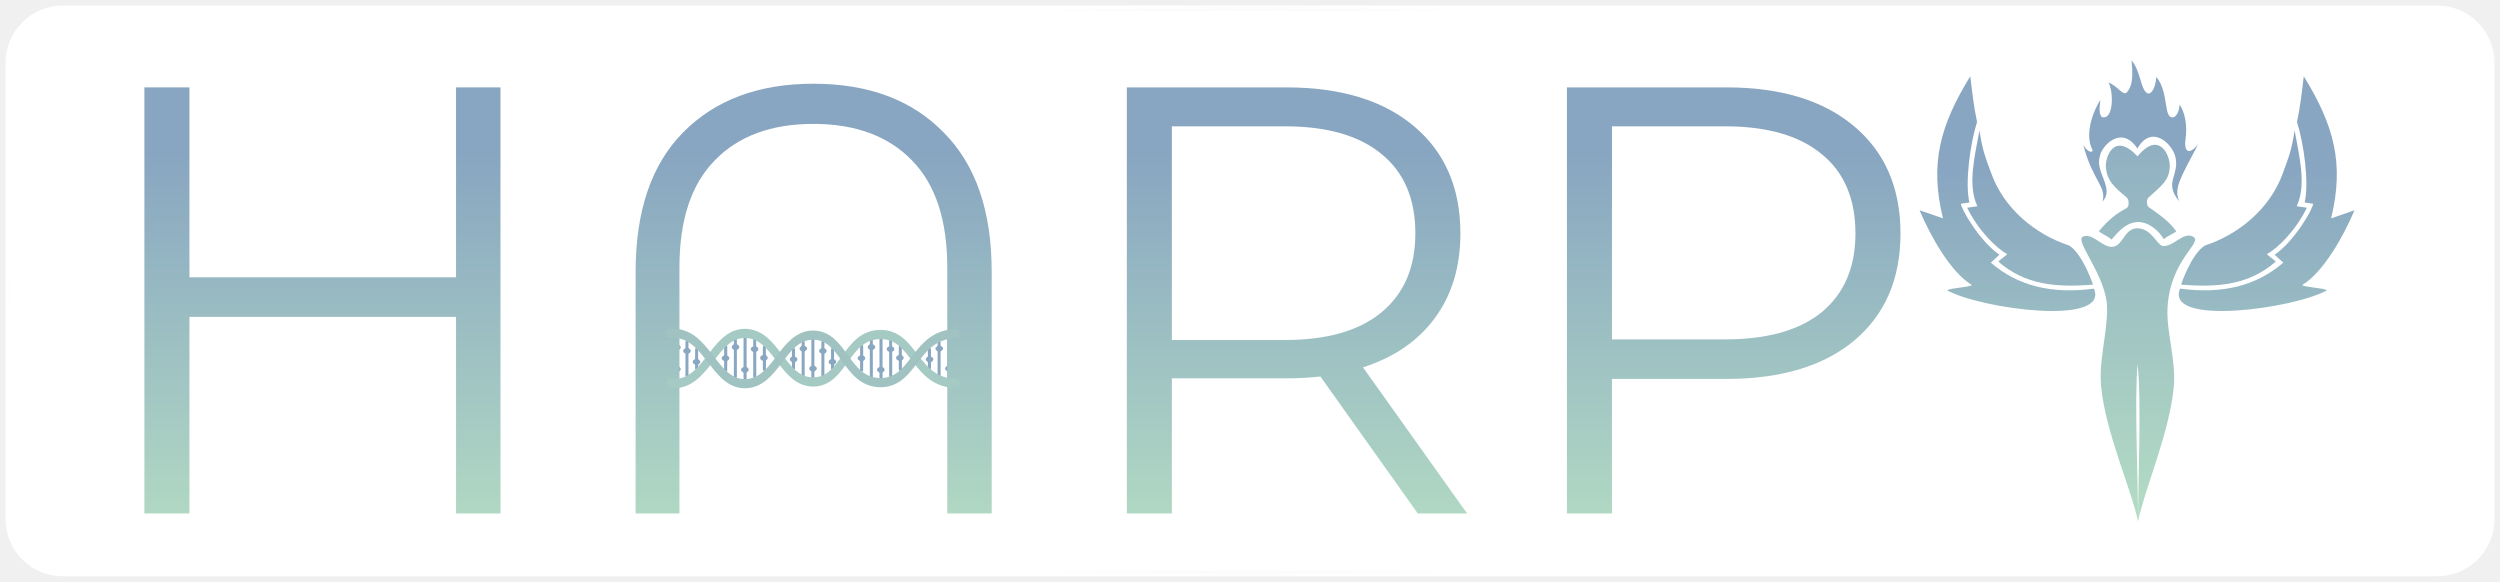
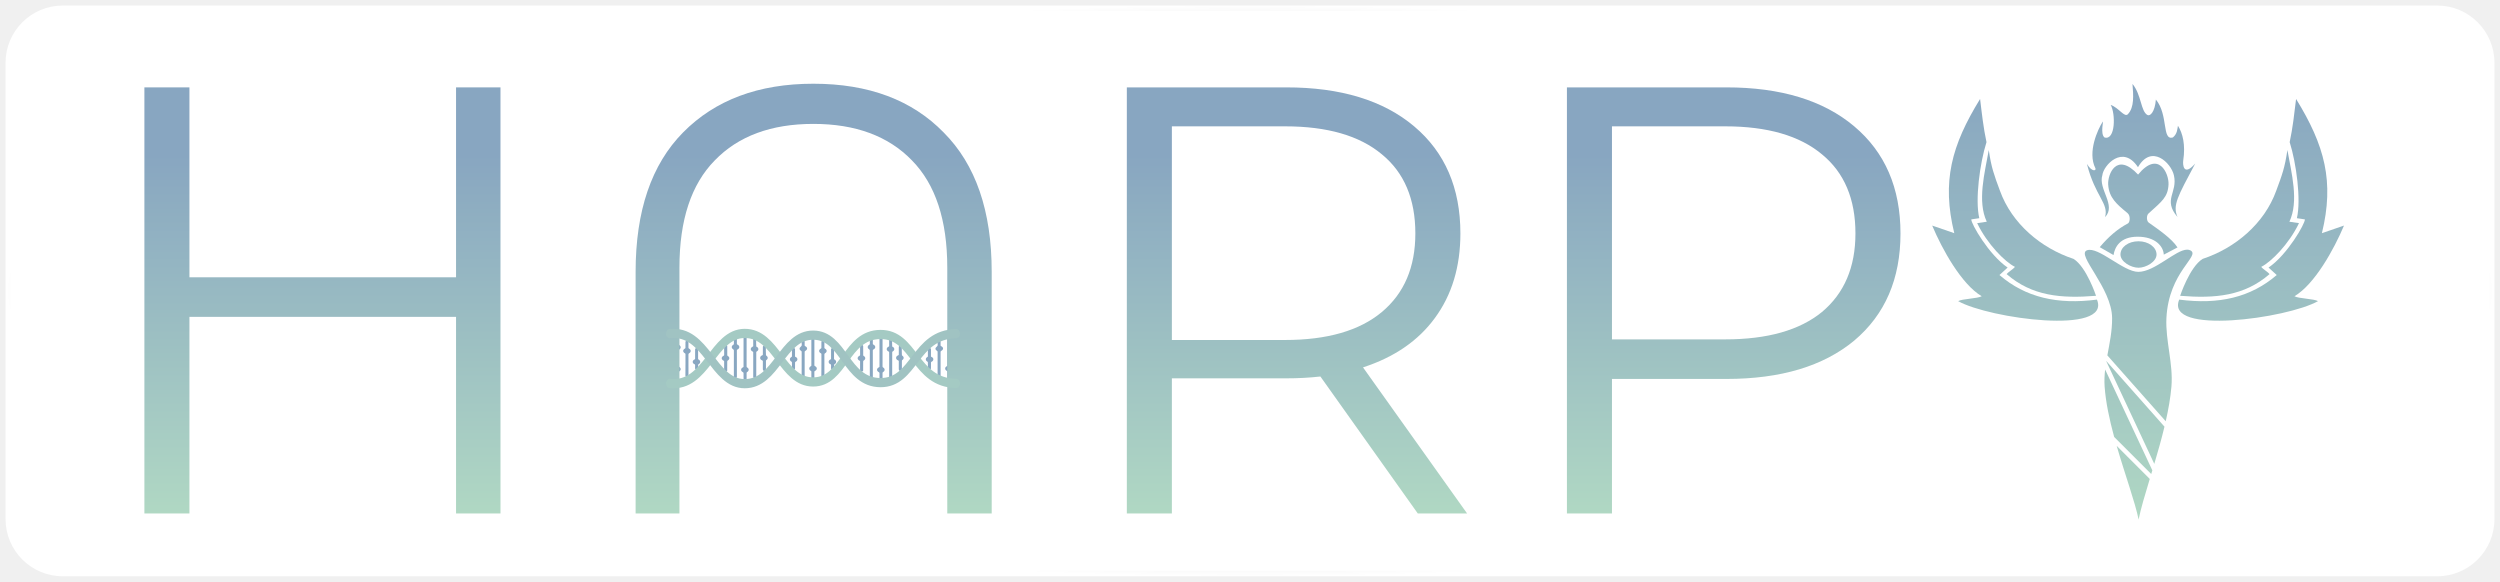
<svg xmlns="http://www.w3.org/2000/svg" xmlns:xlink="http://www.w3.org/1999/xlink" width="1357.62mm" height="315.958mm" viewBox="0 0 1357.62 315.958" version="1.1" id="svg5" xml:space="preserve">
  <defs id="defs2">
    <linearGradient id="linearGradient2800">
      <stop style="stop-color:#88a6c1;stop-opacity:1" offset="0" id="stop2796" />
      <stop style="stop-color:#b8e2c4;stop-opacity:1;" offset="1" id="stop2798" />
    </linearGradient>
    <linearGradient id="linearGradient2794">
      <stop style="stop-color:#88a6c1;stop-opacity:1" offset="0" id="stop2790" />
      <stop style="stop-color:#b8e2c4;stop-opacity:1;" offset="1" id="stop2792" />
    </linearGradient>
    <linearGradient id="linearGradient2788">
      <stop style="stop-color:#88a6c1;stop-opacity:1" offset="0" id="stop2784" />
      <stop style="stop-color:#b8e2c4;stop-opacity:1;" offset="1" id="stop2786" />
    </linearGradient>
    <linearGradient id="linearGradient2782">
      <stop style="stop-color:#88a6c1;stop-opacity:1" offset="0" id="stop2778" />
      <stop style="stop-color:#b8e2c4;stop-opacity:1;" offset="1" id="stop2780" />
    </linearGradient>
    <linearGradient id="linearGradient2753">
      <stop style="stop-color:#000000;stop-opacity:1;" offset="0" id="stop2749" />
      <stop style="stop-color:#000000;stop-opacity:0;" offset="1" id="stop2751" />
    </linearGradient>
    <linearGradient id="linearGradient29924">
      <stop style="stop-color:#88c19c;stop-opacity:1" offset="0" id="stop29920" />
      <stop style="stop-color:#ceb8e2;stop-opacity:1;" offset="1" id="stop29922" />
    </linearGradient>
    <linearGradient id="linearGradient25008">
      <stop style="stop-color:#88c19c;stop-opacity:1" offset="0" id="stop28056" />
      <stop style="stop-color:#e2bcb8;stop-opacity:1;" offset="1" id="stop28058" />
    </linearGradient>
    <linearGradient id="linearGradient25008-1">
      <stop style="stop-color:#88c19c;stop-opacity:1" offset="0" id="stop25004" />
      <stop style="stop-color:#e2bcb8;stop-opacity:1;" offset="1" id="stop25006" />
    </linearGradient>
    <filter style="color-interpolation-filters:sRGB" id="filter14936" x="-0.09" y="-0.057" width="1.2" height="1.121">
      <feFlood flood-opacity="0.498" flood-color="rgb(0,0,0)" result="flood" id="feFlood14926" />
      <feComposite in="flood" in2="SourceGraphic" operator="in" result="composite1" id="feComposite14928" />
      <feGaussianBlur in="composite1" stdDeviation="0.8" result="blur" id="feGaussianBlur14930" />
      <feOffset dx="1.8" dy="0.9" result="offset" id="feOffset14932" />
      <feComposite in="SourceGraphic" in2="offset" operator="over" result="composite2" id="feComposite14934" />
    </filter>
    <filter style="color-interpolation-filters:sRGB" id="filter17275" x="-0.308" y="-0.096" width="1.691" height="1.203">
      <feFlood flood-opacity="0.278" flood-color="rgb(0,0,0)" result="flood" id="feFlood17265" />
      <feComposite in="flood" in2="SourceGraphic" operator="in" result="composite1" id="feComposite17267" />
      <feGaussianBlur in="composite1" stdDeviation="0.8" result="blur" id="feGaussianBlur17269" />
      <feOffset dx="1.8" dy="0.9" result="offset" id="feOffset17271" />
      <feComposite in="SourceGraphic" in2="offset" operator="over" result="composite2" id="feComposite17273" />
    </filter>
    <filter style="color-interpolation-filters:sRGB" id="filter17287" x="-0.397" y="-0.126" width="1.89" height="1.268">
      <feFlood flood-opacity="0.278" flood-color="rgb(0,0,0)" result="flood" id="feFlood17277" />
      <feComposite in="flood" in2="SourceGraphic" operator="in" result="composite1" id="feComposite17279" />
      <feGaussianBlur in="composite1" stdDeviation="0.8" result="blur" id="feGaussianBlur17281" />
      <feOffset dx="1.8" dy="0.9" result="offset" id="feOffset17283" />
      <feComposite in="SourceGraphic" in2="offset" operator="over" result="composite2" id="feComposite17285" />
    </filter>
    <filter style="color-interpolation-filters:sRGB" id="filter17299" x="-0.451" y="-0.15" width="2.011" height="1.318">
      <feFlood flood-opacity="0.278" flood-color="rgb(0,0,0)" result="flood" id="feFlood17289" />
      <feComposite in="flood" in2="SourceGraphic" operator="in" result="composite1" id="feComposite17291" />
      <feGaussianBlur in="composite1" stdDeviation="0.8" result="blur" id="feGaussianBlur17293" />
      <feOffset dx="1.8" dy="0.9" result="offset" id="feOffset17295" />
      <feComposite in="SourceGraphic" in2="offset" operator="over" result="composite2" id="feComposite17297" />
    </filter>
    <filter style="color-interpolation-filters:sRGB" id="filter17311" x="-0.588" y="-0.204" width="2.317" height="1.432">
      <feFlood flood-opacity="0.278" flood-color="rgb(0,0,0)" result="flood" id="feFlood17301" />
      <feComposite in="flood" in2="SourceGraphic" operator="in" result="composite1" id="feComposite17303" />
      <feGaussianBlur in="composite1" stdDeviation="0.8" result="blur" id="feGaussianBlur17305" />
      <feOffset dx="1.8" dy="0.9" result="offset" id="feOffset17307" />
      <feComposite in="SourceGraphic" in2="offset" operator="over" result="composite2" id="feComposite17309" />
    </filter>
    <linearGradient xlink:href="#linearGradient29924" id="linearGradient1669" gradientUnits="userSpaceOnUse" x1="-389.92" y1="594.865" x2="-387.768" y2="869.511" gradientTransform="translate(10.56826,280.6777)" />
    <linearGradient xlink:href="#linearGradient2800" id="linearGradient2597" gradientUnits="userSpaceOnUse" gradientTransform="translate(10.56826,280.6777)" x1="-387.768" y1="634.134" x2="-387.768" y2="869.511" />
    <linearGradient xlink:href="#linearGradient29924" id="linearGradient2747" x1="-484.079" y1="876.734" x2="-485.386" y2="1108.93" gradientUnits="userSpaceOnUse" />
    <radialGradient xlink:href="#linearGradient2753" id="radialGradient2755" cx="-237.029" cy="995.756" fx="-237.029" fy="995.756" r="675.797" gradientTransform="matrix(1,0,0,0.2293087,0,767.4204)" gradientUnits="userSpaceOnUse" />
    <linearGradient xlink:href="#linearGradient2794" id="linearGradient828" gradientUnits="userSpaceOnUse" gradientTransform="translate(10.56826,280.6777)" x1="-387.768" y1="634.134" x2="-387.768" y2="869.511" />
    <linearGradient xlink:href="#linearGradient2782" id="linearGradient830" gradientUnits="userSpaceOnUse" gradientTransform="translate(10.56826,280.6777)" x1="-387.768" y1="634.134" x2="-387.768" y2="869.511" />
    <linearGradient xlink:href="#linearGradient2788" id="linearGradient832" gradientUnits="userSpaceOnUse" gradientTransform="translate(10.56826,280.6777)" x1="-387.768" y1="634.134" x2="-387.768" y2="869.511" />
-     <linearGradient xlink:href="#linearGradient50" id="linearGradient51" x1="568.449" y1="1110.438" x2="568.449" y2="859.615" gradientUnits="userSpaceOnUse" />
-     <linearGradient id="linearGradient50">
-       <stop style="stop-color:#b3dcc4;stop-opacity:1;" offset="0" id="stop50" />
-       <stop style="stop-color:#88a6c1;stop-opacity:1;" offset="1" id="stop51" />
+     <linearGradient xlink:href="#linearGradient24" id="linearGradient25" x1="633.53" y1="1002.798" x2="633.53" y2="752.826" gradientUnits="userSpaceOnUse" />
+     <linearGradient id="linearGradient24">
+       <stop style="stop-color:#afd7c3;stop-opacity:1;" offset="0" id="stop24" />
+       <stop style="stop-color:#88a6c1;stop-opacity:1;" offset="1" id="stop25" />
    </linearGradient>
-     <linearGradient xlink:href="#linearGradient50" id="linearGradient1" gradientUnits="userSpaceOnUse" x1="568.449" y1="1110.438" x2="568.449" y2="859.615" />
-     <linearGradient xlink:href="#linearGradient50" id="linearGradient2" gradientUnits="userSpaceOnUse" x1="568.449" y1="1110.438" x2="568.449" y2="859.615" />
-     <linearGradient xlink:href="#linearGradient50" id="linearGradient3" gradientUnits="userSpaceOnUse" x1="568.449" y1="1110.438" x2="568.449" y2="859.615" />
-     <linearGradient xlink:href="#linearGradient50" id="linearGradient4" gradientUnits="userSpaceOnUse" x1="568.449" y1="1110.438" x2="568.449" y2="859.615" />
-     <linearGradient xlink:href="#linearGradient50" id="linearGradient5" gradientUnits="userSpaceOnUse" x1="568.449" y1="1110.438" x2="568.449" y2="859.615" />
-     <linearGradient xlink:href="#linearGradient50" id="linearGradient6" gradientUnits="userSpaceOnUse" x1="568.449" y1="1110.438" x2="568.449" y2="859.615" />
-     <linearGradient xlink:href="#linearGradient50" id="linearGradient7" gradientUnits="userSpaceOnUse" x1="568.449" y1="1110.438" x2="568.449" y2="859.615" />
-     <linearGradient xlink:href="#linearGradient50" id="linearGradient8" gradientUnits="userSpaceOnUse" x1="568.449" y1="1110.438" x2="568.449" y2="859.615" />
-     <linearGradient xlink:href="#linearGradient50" id="linearGradient9" gradientUnits="userSpaceOnUse" x1="568.449" y1="1110.438" x2="568.449" y2="859.615" />
-     <linearGradient xlink:href="#linearGradient50" id="linearGradient10" gradientUnits="userSpaceOnUse" x1="568.449" y1="1110.438" x2="568.449" y2="859.615" />
+     <linearGradient xlink:href="#linearGradient24" id="linearGradient36" gradientUnits="userSpaceOnUse" x1="633.53" y1="1002.798" x2="633.53" y2="752.826" />
+     <linearGradient xlink:href="#linearGradient24" id="linearGradient37" gradientUnits="userSpaceOnUse" x1="633.53" y1="1002.798" x2="633.53" y2="752.826" />
+     <linearGradient xlink:href="#linearGradient24" id="linearGradient38" gradientUnits="userSpaceOnUse" x1="633.53" y1="1002.798" x2="633.53" y2="752.826" />
+     <linearGradient xlink:href="#linearGradient24" id="linearGradient39" gradientUnits="userSpaceOnUse" x1="633.53" y1="1002.798" x2="633.53" y2="752.826" />
+     <linearGradient xlink:href="#linearGradient24" id="linearGradient40" gradientUnits="userSpaceOnUse" x1="633.53" y1="1002.798" x2="633.53" y2="752.826" />
+     <linearGradient xlink:href="#linearGradient24" id="linearGradient41" gradientUnits="userSpaceOnUse" x1="633.53" y1="1002.798" x2="633.53" y2="752.826" />
+     <linearGradient xlink:href="#linearGradient24" id="linearGradient42" gradientUnits="userSpaceOnUse" x1="633.53" y1="1002.798" x2="633.53" y2="752.826" />
+     <linearGradient xlink:href="#linearGradient24" id="linearGradient43" gradientUnits="userSpaceOnUse" x1="633.53" y1="1002.798" x2="633.53" y2="752.826" />
+     <linearGradient xlink:href="#linearGradient24" id="linearGradient44" gradientUnits="userSpaceOnUse" x1="633.53" y1="1002.798" x2="633.53" y2="752.826" />
+     <linearGradient xlink:href="#linearGradient24" id="linearGradient45" gradientUnits="userSpaceOnUse" x1="633.53" y1="1002.798" x2="633.53" y2="752.826" />
+     <linearGradient xlink:href="#linearGradient24" id="linearGradient46" gradientUnits="userSpaceOnUse" x1="633.53" y1="1002.798" x2="633.53" y2="752.826" />
  </defs>
  <g id="layer1" transform="translate(915.8388,-837.7771)">
    <rect style="fill:#ffffff;fill-opacity:1;stroke:url(#radialGradient2755);stroke-width:6.025;stroke-linecap:round;stroke-linejoin:round;stop-color:#000000" id="rect1770" width="1351.594" height="309.932" x="-912.826" y="840.79" ry="31.08" />
    <g id="g826" transform="translate(10.0831,6.98564)">
      <g id="g2570" style="fill:#89a7c1;fill-opacity:1;stroke:url(#linearGradient2747);stroke-width:1.7;stroke-dasharray:none" transform="matrix(1,0,0,1.313529,0,-328.5973)">
        <path class="st1" d="m -557.334,1023.768 c 0,0.404 0.008,0.804 -0.008,1.208 -0.008,0.141 0.054,0.237 0.261,0.334 1.073,0.496 1.073,1.374 0,1.857 -0.222,0.097 -0.253,0.198 -0.253,0.334 0,1.418 0,2.837 0,4.255 0,0.76 -0.008,1.519 0.008,2.283 0,0.101 0.107,0.228 0.238,0.294 1.104,0.553 1.089,1.361 -0.038,1.897 -0.107,0.053 -0.192,0.158 -0.192,0.237 -0.015,0.839 -0.008,1.677 -0.008,2.521 0,0.215 0.038,0.435 0,0.65 -0.038,0.184 -0.445,0.343 -0.767,0.334 -0.33,-0.013 -0.767,-0.215 -0.774,-0.395 -0.023,-0.4 -0.015,-0.799 -0.023,-1.199 -0.015,-0.364 -0.046,-0.729 -0.054,-1.093 -0.008,-0.241 0.015,-0.483 -0.015,-0.725 -0.008,-0.083 -0.123,-0.193 -0.245,-0.233 -0.69,-0.233 -1.119,-0.549 -1.127,-1.023 0,-0.492 0.368,-0.861 1.142,-1.076 0.238,-0.066 0.238,-0.171 0.238,-0.29 0,-1.12 0,-2.24 0,-3.359 0,-0.997 -0.008,-1.989 0.008,-2.986 0,-0.163 -0.061,-0.264 -0.337,-0.343 -0.989,-0.281 -1.526,-1.093 -0.567,-1.783 0.161,-0.114 0.414,-0.193 0.644,-0.268 0.23,-0.07 0.268,-0.171 0.261,-0.307 -0.008,-0.725 0,-1.449 0,-2.174 0,-0.11 0,-0.22 0.031,-0.329 0.069,-0.246 0.422,-0.404 0.836,-0.386 0.429,0.018 0.744,0.193 0.751,0.444 0.008,0.444 -0.008,0.883 -0.008,1.322 0,0 0,0 0,0 z" id="path1621" style="fill:#89a7c1;fill-opacity:1;stroke:none;stroke-width:1.7;stroke-dasharray:none" />
        <path class="st1" d="m -483.667,1028.129 c 0,1.835 0,3.671 -0.008,5.506 0,0.176 0.077,0.29 0.353,0.391 1.311,0.492 1.28,1.502 -0.069,2.007 -0.23,0.088 -0.291,0.176 -0.291,0.316 0.008,1.032 0.015,2.064 0.008,3.096 0,0.294 -0.345,0.514 -0.79,0.518 -0.506,0 -0.843,-0.206 -0.851,-0.527 -0.008,-1.041 -0.008,-2.077 0,-3.118 0,-0.163 -0.077,-0.264 -0.322,-0.36 -1.127,-0.461 -1.104,-1.458 0.031,-1.893 0.222,-0.088 0.291,-0.176 0.291,-0.321 -0.008,-2.428 0,-4.857 0,-7.285 0,-1.317 0,-2.635 0.008,-3.952 0,-0.369 0.529,-0.593 1.096,-0.479 0.391,0.079 0.537,0.255 0.537,0.479 0,0.878 0,1.756 0,2.635 0,0.997 0,1.989 0.008,2.986 0,0 0,0 0,0 z" id="path1623" style="fill:#89a7c1;fill-opacity:1;stroke:none;stroke-width:1.7;stroke-dasharray:none" />
        <path class="st2" d="m -553.67,1033.451 c 0,-1.493 0,-2.982 -0.008,-4.475 0,-0.075 -0.115,-0.176 -0.222,-0.224 -1.357,-0.544 -1.365,-1.467 -0.023,-2.024 0.123,-0.053 0.23,-0.176 0.23,-0.263 0.015,-0.799 0.008,-1.594 0.015,-2.393 0,-0.351 0.314,-0.566 0.82,-0.566 0.483,0 0.805,0.228 0.805,0.58 0,0.768 0.008,1.537 -0.008,2.305 0,0.184 0.084,0.299 0.368,0.408 1.096,0.421 1.165,1.379 0.115,1.831 -0.383,0.163 -0.483,0.325 -0.483,0.58 0.015,2.283 0.008,4.562 0.008,6.846 0,0.624 0.015,1.243 0.008,1.866 0,0.343 -0.353,0.562 -0.851,0.558 -0.552,-0.01 -0.836,-0.241 -0.82,-0.61 0.023,-1.089 0.023,-2.178 0.031,-3.267 0,-0.382 0,-0.76 0,-1.142 0,-0.01 0.008,-0.01 0.015,-0.01 z" id="path1625" style="fill:#89a7c1;fill-opacity:1;stroke:none;stroke-width:1.7;stroke-dasharray:none" />
        <path class="st3" d="m -490.582,1032.99 c 0,-1.625 0,-3.249 0.008,-4.874 0,-0.176 -0.092,-0.29 -0.337,-0.404 -1.02,-0.487 -1.104,-1.151 -0.184,-1.704 0.521,-0.312 0.636,-0.619 0.544,-1.028 -0.084,-0.36 -0.038,-0.729 -0.008,-1.093 0.023,-0.224 0.445,-0.395 0.851,-0.386 0.391,0.01 0.751,0.189 0.759,0.417 0.015,0.474 0.015,0.949 -0.015,1.423 -0.008,0.193 0,0.329 0.353,0.444 0.828,0.272 1.219,0.808 0.889,1.317 -0.153,0.241 -0.544,0.448 -0.889,0.632 -0.207,0.11 -0.345,0.18 -0.345,0.364 0.015,3.276 0.015,6.556 0.008,9.832 0,0.312 -0.314,0.509 -0.782,0.514 -0.537,0 -0.859,-0.189 -0.859,-0.518 0,-1.642 0,-3.289 0.008,-4.936 -0.008,0 0,0 0,0 z" id="path1627" style="fill:#89a7c1;fill-opacity:1;stroke:none;stroke-width:1.7;stroke-dasharray:none" />
        <path class="st2" d="m -494.178,1028.489 c 0,0.483 0.015,0.966 -0.008,1.449 -0.008,0.132 0.054,0.206 0.245,0.259 1.434,0.395 1.365,1.625 0,2.046 -0.13,0.04 -0.222,0.189 -0.222,0.285 -0.015,0.782 -0.008,1.563 -0.015,2.349 0,0.343 -0.238,0.505 -0.736,0.54 -0.552,0.04 -0.92,-0.154 -0.935,-0.514 -0.015,-0.461 -0.008,-0.922 -0.008,-1.379 0,-0.36 0.015,-0.716 -0.015,-1.076 -0.008,-0.101 -0.115,-0.233 -0.253,-0.285 -1.073,-0.408 -1.204,-1.44 0,-1.919 0.222,-0.088 0.268,-0.193 0.268,-0.334 -0.008,-0.922 0,-1.84 0,-2.762 0,-0.422 0.284,-0.641 0.813,-0.641 0.583,0 0.866,0.206 0.866,0.632 0,0.457 0,0.905 0,1.348 0,0 0,0 0,0 z" id="path1629" style="fill:#89a7c1;fill-opacity:1;stroke:none;stroke-width:1.7;stroke-dasharray:none" />
        <path class="st2" d="m -546.816,1029.007 c 0,0.659 0.008,1.317 -0.008,1.976 0,0.145 0.069,0.246 0.291,0.325 0.997,0.356 1.257,1.379 0.092,1.866 -0.284,0.119 -0.353,0.259 -0.345,0.448 0.023,0.43 0.008,0.861 0.008,1.291 0,0.325 -0.345,0.536 -0.843,0.531 -0.506,0 -0.843,-0.206 -0.843,-0.536 -0.008,-0.448 0,-0.891 0.023,-1.339 0.008,-0.149 -0.061,-0.25 -0.299,-0.321 -1.334,-0.395 -1.365,-1.581 0.061,-2.016 0.23,-0.07 0.238,-0.171 0.238,-0.29 0,-1.098 0,-2.196 0,-3.293 0,-0.206 0,-0.408 0.015,-0.615 0.015,-0.307 0.376,-0.522 0.843,-0.514 0.46,0.01 0.767,0.224 0.767,0.527 0,0.659 0,1.308 0,1.958 0,0 0,0 0,0 z" id="path1631" style="fill:#89a7c1;fill-opacity:1;stroke:none;stroke-width:1.7;stroke-dasharray:none" />
        <path class="st3" d="m -520.474,1028.269 c 0,1.963 0.008,3.921 -0.008,5.884 0,0.202 0.092,0.329 0.383,0.457 1.012,0.439 0.989,1.388 -0.038,1.831 -0.253,0.11 -0.345,0.224 -0.345,0.4 0.015,0.79 0.008,1.581 0.008,2.367 0,0.228 -0.161,0.395 -0.529,0.492 -0.314,0.083 -0.652,0.053 -0.843,-0.088 -0.169,-0.127 -0.284,-0.312 -0.291,-0.474 -0.031,-0.738 -0.023,-1.475 -0.008,-2.213 0,-0.184 -0.077,-0.303 -0.36,-0.413 -1.418,-0.544 -1.165,-1.612 0.077,-2.002 0.245,-0.075 0.284,-0.184 0.284,-0.329 0,-2.134 0,-4.273 0,-6.407 0,-1.783 0,-3.57 0,-5.353 0,-0.097 0.008,-0.193 0.038,-0.285 0.084,-0.237 0.368,-0.364 0.782,-0.36 0.46,0 0.736,0.123 0.82,0.369 0.031,0.101 0.031,0.202 0.031,0.307 0,1.941 0,3.882 0,5.818 0,0 0,0 0,0 z" id="path1633" style="fill:#89a7c1;fill-opacity:1;stroke:none;stroke-width:1.7;stroke-dasharray:none" />
        <path class="st1" d="m -527.397,1032.946 c 0,-1.792 0,-3.583 0.008,-5.375 0,-0.224 -0.084,-0.382 -0.429,-0.536 -1.004,-0.457 -0.951,-1.392 0.084,-1.831 0.276,-0.114 0.353,-0.233 0.345,-0.417 -0.023,-0.584 -0.015,-1.168 -0.008,-1.756 0.008,-0.321 0.322,-0.505 0.843,-0.501 0.475,0 0.79,0.193 0.797,0.505 0.008,0.584 0.015,1.172 0,1.756 0,0.158 0.077,0.25 0.322,0.334 1.319,0.457 1.326,1.559 0.015,2.007 -0.299,0.105 -0.345,0.228 -0.345,0.391 0.008,1.274 0.008,2.547 0.008,3.816 0,2.266 0.008,4.532 0.008,6.802 0,0.118 -0.008,0.233 -0.015,0.351 -0.023,0.321 -0.322,0.492 -0.866,0.483 -0.452,0 -0.767,-0.206 -0.767,-0.496 0,-1.849 0,-3.693 0,-5.533 0,0 0,0 0,0 z" id="path1635" style="fill:#89a7c1;fill-opacity:1;stroke:none;stroke-width:1.7;stroke-dasharray:none" />
        <path class="st3" d="m -515.245,1025.924 c 1.572,0.47 1.418,1.625 0.238,2.051 -0.13,0.048 -0.222,0.193 -0.222,0.29 -0.015,2.266 -0.008,4.536 -0.008,6.802 0,1.142 0,2.283 0,3.421 0,0.241 -0.268,0.444 -0.629,0.492 -0.353,0.048 -0.79,-0.075 -0.951,-0.277 -0.046,-0.066 -0.069,-0.141 -0.069,-0.211 0,-2.749 0.008,-5.502 0.008,-8.251 0,-0.667 0,-1.331 -0.023,-1.998 0,-0.075 -0.1,-0.18 -0.215,-0.22 -1.441,-0.47 -1.48,-1.572 -0.046,-2.068 0.207,-0.07 0.276,-0.145 0.276,-0.277 -0.008,-0.87 -0.008,-1.739 -0.008,-2.608 0,-0.347 0.253,-0.522 0.774,-0.544 0.529,-0.022 0.874,0.163 0.866,0.474 -0.008,0.378 -0.054,0.76 -0.046,1.137 0,0.452 0.031,0.9 0.046,1.352 0.008,0.149 0.008,0.294 0.008,0.435 z" id="path1637" style="fill:#89a7c1;fill-opacity:1;stroke:none;stroke-width:1.7;stroke-dasharray:none" />
        <path class="st3" d="m -530.985,1027.65 c 0,0.606 0.008,1.216 0,1.822 0,0.145 0.069,0.241 0.276,0.334 1.096,0.474 1.127,1.379 0.046,1.875 -0.253,0.114 -0.33,0.233 -0.33,0.408 0,1.08 -0.015,2.165 -0.023,3.245 0,0.145 0.038,0.294 0.023,0.439 -0.031,0.294 -0.422,0.514 -0.882,0.509 -0.46,0 -0.805,-0.233 -0.805,-0.54 0,-1.216 0,-2.428 0.008,-3.645 0,-0.149 -0.046,-0.25 -0.299,-0.338 -1.349,-0.474 -1.38,-1.506 -0.046,-2.002 0.284,-0.105 0.353,-0.22 0.353,-0.391 -0.008,-0.689 -0.008,-1.374 -0.008,-2.064 0,-0.509 0,-1.019 0,-1.532 0,-0.321 0.353,-0.553 0.82,-0.549 0.475,0 0.851,0.224 0.859,0.54 0.015,0.632 0.008,1.26 0.008,1.888 z" id="path1639" style="fill:#89a7c1;fill-opacity:1;stroke:none;stroke-width:1.7;stroke-dasharray:none" />
        <path class="st2" d="m -510.032,1026.486 c 0,0.457 -0.008,0.913 0,1.37 0.015,0.54 0.031,1.08 0.069,1.62 0.008,0.075 0.107,0.163 0.207,0.215 1.004,0.544 0.997,1.287 -0.015,1.827 -0.123,0.066 -0.192,0.202 -0.199,0.307 -0.015,1.199 -0.008,2.398 -0.008,3.596 0,0.303 -0.199,0.47 -0.621,0.536 -0.422,0.066 -0.843,-0.053 -0.966,-0.294 -0.061,-0.123 -0.092,-0.259 -0.092,-0.386 -0.008,-1.098 -0.008,-2.191 0,-3.289 0,-0.167 -0.084,-0.264 -0.353,-0.343 -0.698,-0.206 -1.104,-0.54 -1.104,-1.001 0,-0.479 0.322,-0.869 1.112,-1.089 0.253,-0.07 0.345,-0.162 0.345,-0.325 -0.008,-0.659 0,-1.317 0.008,-1.976 0,-0.391 -0.008,-0.782 0,-1.173 0,-0.351 0.314,-0.531 0.905,-0.536 0.46,0 0.759,0.198 0.767,0.518 0,0.141 0,0.277 0,0.417 -0.008,0 -0.031,0 -0.054,0 z" id="path1641" style="fill:#89a7c1;fill-opacity:1;stroke:none;stroke-width:1.7;stroke-dasharray:none" />
        <path class="st1" d="m -409.847,1028.129 c 0,1.835 0,3.671 -0.008,5.506 0,0.176 0.077,0.29 0.353,0.391 1.311,0.492 1.28,1.502 -0.069,2.007 -0.23,0.088 -0.291,0.176 -0.291,0.316 0.008,1.032 0.015,2.064 0.008,3.096 0,0.294 -0.345,0.514 -0.79,0.518 -0.506,0 -0.843,-0.206 -0.851,-0.527 -0.008,-1.041 -0.008,-2.077 0,-3.118 0,-0.163 -0.077,-0.264 -0.322,-0.36 -1.127,-0.461 -1.104,-1.458 0.031,-1.893 0.222,-0.088 0.291,-0.176 0.291,-0.321 -0.008,-2.428 0,-4.857 0,-7.285 0,-1.317 0,-2.635 0.008,-3.952 0,-0.369 0.529,-0.593 1.096,-0.479 0.391,0.079 0.537,0.255 0.537,0.479 0,0.878 0,1.756 0,2.635 0,0.997 0,1.989 0.008,2.986 0,0 0,0 0,0 z" id="path1623-6" style="clip-rule:evenodd;fill:#89a7c1;fill-opacity:1;fill-rule:evenodd;stroke:none;stroke-width:1.7;stroke-dasharray:none" />
        <path class="st2" d="m -479.849,1033.451 c 0,-1.493 0,-2.982 -0.008,-4.475 0,-0.075 -0.115,-0.176 -0.222,-0.224 -1.357,-0.544 -1.365,-1.467 -0.023,-2.024 0.123,-0.053 0.23,-0.176 0.23,-0.263 0.015,-0.799 0.008,-1.594 0.015,-2.393 0,-0.351 0.314,-0.566 0.82,-0.566 0.483,0 0.805,0.228 0.805,0.58 0,0.768 0.008,1.537 -0.008,2.305 0,0.184 0.084,0.299 0.368,0.408 1.096,0.421 1.165,1.379 0.115,1.831 -0.383,0.163 -0.483,0.325 -0.483,0.58 0.015,2.283 0.008,4.562 0.008,6.846 0,0.624 0.015,1.243 0.008,1.866 0,0.343 -0.353,0.562 -0.851,0.558 -0.552,-0.01 -0.836,-0.241 -0.82,-0.61 0.023,-1.089 0.023,-2.178 0.031,-3.267 0,-0.382 0,-0.76 0,-1.142 0,-0.01 0.008,-0.01 0.015,-0.01 z" id="path1625-0" style="clip-rule:evenodd;fill:#89a7c1;fill-opacity:1;fill-rule:evenodd;stroke:none;stroke-width:1.7;stroke-dasharray:none" />
        <path class="st3" d="m -416.762,1032.99 c 0,-1.625 0,-3.249 0.008,-4.874 0,-0.176 -0.092,-0.29 -0.337,-0.404 -1.02,-0.487 -1.104,-1.151 -0.184,-1.704 0.521,-0.312 0.636,-0.619 0.544,-1.028 -0.084,-0.36 -0.038,-0.729 -0.008,-1.093 0.023,-0.224 0.445,-0.395 0.851,-0.386 0.391,0.01 0.751,0.189 0.759,0.417 0.015,0.474 0.015,0.949 -0.015,1.423 -0.008,0.193 0,0.329 0.353,0.444 0.828,0.272 1.219,0.808 0.889,1.317 -0.153,0.241 -0.544,0.448 -0.889,0.632 -0.207,0.11 -0.345,0.18 -0.345,0.364 0.015,3.276 0.015,6.556 0.008,9.832 0,0.312 -0.314,0.509 -0.782,0.514 -0.537,0 -0.859,-0.189 -0.859,-0.518 0,-1.642 0,-3.289 0.008,-4.936 -0.008,0 0,0 0,0 z" id="path1627-6" style="clip-rule:evenodd;fill:#89a7c1;fill-opacity:1;fill-rule:evenodd;stroke:none;stroke-width:1.7;stroke-dasharray:none" />
        <path class="st2" d="m -420.357,1028.489 c 0,0.483 0.015,0.966 -0.008,1.449 -0.008,0.132 0.054,0.206 0.245,0.259 1.434,0.395 1.365,1.625 0,2.046 -0.13,0.04 -0.222,0.189 -0.222,0.285 -0.015,0.782 -0.008,1.563 -0.015,2.349 0,0.343 -0.238,0.505 -0.736,0.54 -0.552,0.04 -0.92,-0.154 -0.935,-0.514 -0.015,-0.461 -0.008,-0.922 -0.008,-1.379 0,-0.36 0.015,-0.716 -0.015,-1.076 -0.008,-0.101 -0.115,-0.233 -0.253,-0.285 -1.073,-0.408 -1.204,-1.44 0,-1.919 0.222,-0.088 0.268,-0.193 0.268,-0.334 -0.008,-0.922 0,-1.84 0,-2.762 0,-0.422 0.284,-0.641 0.813,-0.641 0.583,0 0.866,0.206 0.866,0.632 0,0.457 0,0.905 0,1.348 0,0 0,0 0,0 z" id="path1629-2" style="clip-rule:evenodd;fill:#89a7c1;fill-opacity:1;fill-rule:evenodd;stroke:none;stroke-width:1.7;stroke-dasharray:none" />
        <path class="st2" d="m -472.995,1029.007 c 0,0.659 0.008,1.317 -0.008,1.976 0,0.145 0.069,0.246 0.291,0.325 0.997,0.356 1.257,1.379 0.092,1.866 -0.284,0.119 -0.353,0.259 -0.345,0.448 0.023,0.43 0.008,0.861 0.008,1.291 0,0.325 -0.345,0.536 -0.843,0.531 -0.506,0 -0.843,-0.206 -0.843,-0.536 -0.008,-0.448 0,-0.891 0.023,-1.339 0.008,-0.149 -0.061,-0.25 -0.299,-0.321 -1.334,-0.395 -1.365,-1.581 0.061,-2.016 0.23,-0.07 0.238,-0.171 0.238,-0.29 0,-1.098 0,-2.196 0,-3.293 0,-0.206 0,-0.408 0.015,-0.615 0.015,-0.307 0.376,-0.522 0.843,-0.514 0.46,0.01 0.767,0.224 0.767,0.527 0,0.659 0,1.308 0,1.958 0,0 0,0 0,0 z" id="path1631-6" style="clip-rule:evenodd;fill:#89a7c1;fill-opacity:1;fill-rule:evenodd;stroke:none;stroke-width:1.7;stroke-dasharray:none" />
        <path class="st3" d="m -446.653,1028.269 c 0,1.963 0.008,3.921 -0.008,5.884 0,0.202 0.092,0.329 0.383,0.457 1.012,0.439 0.989,1.388 -0.038,1.831 -0.253,0.11 -0.345,0.224 -0.345,0.4 0.015,0.79 0.008,1.581 0.008,2.367 0,0.228 -0.161,0.395 -0.529,0.492 -0.314,0.083 -0.652,0.053 -0.843,-0.088 -0.169,-0.127 -0.284,-0.312 -0.291,-0.474 -0.031,-0.738 -0.023,-1.475 -0.008,-2.213 0,-0.184 -0.077,-0.303 -0.36,-0.413 -1.418,-0.544 -1.165,-1.612 0.077,-2.002 0.245,-0.075 0.284,-0.184 0.284,-0.329 0,-2.134 0,-4.273 0,-6.407 0,-1.783 0,-3.57 0,-5.353 0,-0.097 0.008,-0.193 0.038,-0.285 0.084,-0.237 0.368,-0.364 0.782,-0.36 0.46,0 0.736,0.123 0.82,0.369 0.031,0.101 0.031,0.202 0.031,0.307 0,1.941 0,3.882 0,5.818 0,0 0,0 0,0 z" id="path1633-1" style="clip-rule:evenodd;fill:#89a7c1;fill-opacity:1;fill-rule:evenodd;stroke:none;stroke-width:1.7;stroke-dasharray:none" />
        <path class="st1" d="m -453.576,1032.946 c 0,-1.792 0,-3.583 0.008,-5.375 0,-0.224 -0.084,-0.382 -0.429,-0.536 -1.004,-0.457 -0.951,-1.392 0.084,-1.831 0.276,-0.114 0.353,-0.233 0.345,-0.417 -0.023,-0.584 -0.015,-1.168 -0.008,-1.756 0.008,-0.321 0.322,-0.505 0.843,-0.501 0.475,0 0.79,0.193 0.797,0.505 0.008,0.584 0.015,1.172 0,1.756 0,0.158 0.077,0.25 0.322,0.334 1.319,0.457 1.326,1.559 0.015,2.007 -0.299,0.105 -0.345,0.228 -0.345,0.391 0.008,1.274 0.008,2.547 0.008,3.816 0,2.266 0.008,4.532 0.008,6.802 0,0.118 -0.008,0.233 -0.015,0.351 -0.023,0.321 -0.322,0.492 -0.866,0.483 -0.452,0 -0.767,-0.206 -0.767,-0.496 0,-1.849 0,-3.693 0,-5.533 0,0 0,0 0,0 z" id="path1635-8" style="clip-rule:evenodd;fill:#89a7c1;fill-opacity:1;fill-rule:evenodd;stroke:none;stroke-width:1.7;stroke-dasharray:none" />
        <path class="st3" d="m -441.425,1025.924 c 1.572,0.47 1.418,1.625 0.238,2.051 -0.13,0.048 -0.222,0.193 -0.222,0.29 -0.015,2.266 -0.008,4.536 -0.008,6.802 0,1.142 0,2.283 0,3.421 0,0.241 -0.268,0.444 -0.629,0.492 -0.353,0.048 -0.79,-0.075 -0.951,-0.277 -0.046,-0.066 -0.069,-0.141 -0.069,-0.211 0,-2.749 0.008,-5.502 0.008,-8.251 0,-0.667 0,-1.331 -0.023,-1.998 0,-0.075 -0.1,-0.18 -0.215,-0.22 -1.441,-0.47 -1.48,-1.572 -0.046,-2.068 0.207,-0.07 0.276,-0.145 0.276,-0.277 -0.008,-0.87 -0.008,-1.739 -0.008,-2.608 0,-0.347 0.253,-0.522 0.774,-0.544 0.529,-0.022 0.874,0.163 0.866,0.474 -0.008,0.378 -0.054,0.76 -0.046,1.137 0,0.452 0.031,0.9 0.046,1.352 0.008,0.149 0.008,0.294 0.008,0.435 z" id="path1637-7" style="clip-rule:evenodd;fill:#89a7c1;fill-opacity:1;fill-rule:evenodd;stroke:none;stroke-width:1.7;stroke-dasharray:none" />
        <path class="st3" d="m -457.164,1027.65 c 0,0.606 0.008,1.216 0,1.822 0,0.145 0.069,0.241 0.276,0.334 1.096,0.474 1.127,1.379 0.046,1.875 -0.253,0.114 -0.33,0.233 -0.33,0.408 0,1.08 -0.015,2.165 -0.023,3.245 0,0.145 0.038,0.294 0.023,0.439 -0.031,0.294 -0.422,0.514 -0.882,0.509 -0.46,0 -0.805,-0.233 -0.805,-0.54 0,-1.216 0,-2.428 0.008,-3.645 0,-0.149 -0.046,-0.25 -0.299,-0.338 -1.349,-0.474 -1.38,-1.506 -0.046,-2.002 0.284,-0.105 0.353,-0.22 0.353,-0.391 -0.008,-0.689 -0.008,-1.374 -0.008,-2.064 0,-0.509 0,-1.019 0,-1.532 0,-0.321 0.353,-0.553 0.82,-0.549 0.475,0 0.851,0.224 0.859,0.54 0.015,0.632 0.008,1.26 0.008,1.888 z" id="path1639-9" style="clip-rule:evenodd;fill:#89a7c1;fill-opacity:1;fill-rule:evenodd;stroke:none;stroke-width:1.7;stroke-dasharray:none" />
        <path class="st2" d="m -436.212,1026.486 c 0,0.457 -0.008,0.913 0,1.37 0.015,0.54 0.031,1.08 0.069,1.62 0.008,0.075 0.107,0.163 0.207,0.215 1.004,0.544 0.997,1.287 -0.015,1.827 -0.123,0.066 -0.192,0.202 -0.199,0.307 -0.015,1.199 -0.008,2.398 -0.008,3.596 0,0.303 -0.199,0.47 -0.621,0.536 -0.422,0.066 -0.843,-0.053 -0.966,-0.294 -0.061,-0.123 -0.092,-0.259 -0.092,-0.386 -0.008,-1.098 -0.008,-2.191 0,-3.289 0,-0.167 -0.084,-0.264 -0.353,-0.343 -0.698,-0.206 -1.104,-0.54 -1.104,-1.001 0,-0.479 0.322,-0.869 1.112,-1.089 0.253,-0.07 0.345,-0.162 0.345,-0.325 -0.008,-0.659 0,-1.317 0.008,-1.976 0,-0.391 -0.008,-0.782 0,-1.173 0,-0.351 0.314,-0.531 0.905,-0.536 0.46,0 0.759,0.198 0.767,0.518 0,0.141 0,0.277 0,0.417 -0.008,0 -0.031,0 -0.054,0 z" id="path1641-2" style="clip-rule:evenodd;fill:#89a7c1;fill-opacity:1;fill-rule:evenodd;stroke:none;stroke-width:1.7;stroke-dasharray:none" />
      </g>
      <g aria-label="HARP" id="text28948-7" style="font-size:330.552px;font-family:'Montserrat Alternates';-inkscape-font-specification:'Montserrat Alternates, Normal';fill:url(#linearGradient1669);stroke-width:9.2;stroke-linecap:round;stroke-linejoin:round">
        <path d="M -678.266,981.374 V 878.242 h 24.13 v 231.386 h -24.13 v -106.768 h -144.782 v 106.768 h -24.461 V 878.242 h 24.461 V 981.374 Z" style="fill:url(#linearGradient828);stroke-width:9.2" id="path2580" />
        <path id="path2582" style="fill:url(#linearGradient2597);stroke-width:9.2" d="m -484.232,876.258 c -29.75,0 -53.329,8.815 -70.738,26.444 -17.189,17.409 -25.783,42.641 -25.783,75.696 V 1109.628 h 23.8 v -68.094 l -5e-5,-21.155 v -44.294 c 0,-25.783 6.391,-45.176 19.172,-58.177 12.781,-13.222 30.631,-19.833 53.55,-19.833 22.918,0 40.768,6.611 53.549,19.833 12.781,13.002 19.172,32.394 19.172,58.177 v 44.294 l -3e-5,21.155 v 68.094 h 24.13 V 978.399 c 0,-33.055 -8.704,-58.287 -26.113,-75.696 -17.189,-17.629 -40.768,-26.444 -70.738,-26.444 z" />
        <path d="m -129.219,1109.628 h -26.775 l -52.888,-74.374 q -8.925,0.992 -18.511,0.992 h -62.144 v 73.383 h -24.461 V 878.242 h 86.605 q 44.294,0 69.416,21.155 25.122,21.155 25.122,58.177 0,27.105 -13.883,45.947 -13.553,18.511 -39.005,26.775 z m -98.835,-94.207 q 34.377,0 52.558,-15.205 18.18,-15.205 18.18,-42.641 0,-28.097 -18.18,-42.972 -18.18,-15.205 -52.558,-15.205 h -61.483 v 116.024 z" style="fill:url(#linearGradient830);stroke-width:9.2" id="path2584" />
        <path d="m 11.596,878.242 q 44.294,0 69.416,21.155 25.122,21.155 25.122,58.177 0,37.022 -25.122,58.177 -25.122,20.825 -69.416,20.825 h -62.144 v 73.052 H -75.009 V 878.242 Z m -0.661,136.849 q 34.377,0 52.558,-14.875 18.18,-15.205 18.18,-42.641 0,-28.097 -18.18,-42.972 Q 45.312,899.397 10.935,899.397 h -61.483 v 115.693 z" style="fill:url(#linearGradient832);stroke-width:9.2" id="path2586" />
      </g>
-       <g id="g48" style="fill:url(#linearGradient51);stroke:none" transform="translate(-332.9168,3.31878)">
-         <g id="g29792-6-18" style="font-variation-settings:normal;fill:url(#linearGradient3);fill-opacity:1;stroke:none;stroke-width:6.025;stroke-linecap:round;stroke-linejoin:round;stroke-miterlimit:4;stroke-dasharray:none;stroke-dashoffset:0;stroke-opacity:1;stop-color:#000000" transform="matrix(0.8021501,0,0,0.8021501,-85.98087,230.9051)">
-           <path id="path29756-1-0-7" style="font-variation-settings:normal;fill:url(#linearGradient1);fill-opacity:1;stroke:none;stroke-width:6.025;stroke-linecap:round;stroke-linejoin:round;stroke-miterlimit:4;stroke-dasharray:none;stroke-dashoffset:0;stroke-opacity:1;stop-color:#000000;stop-opacity:1" d="m 708.005,831.957 c -2.91,16.433 -8.374,36.644 -1.437,51.362 l -6.875,1.015 c 7.253,15.123 20.044,27.864 27.064,31.333 -1.316,1.742 -4.625,3.473 -5.941,5.215 18.13,15.691 38.941,17.556 64.043,15.52 0,0 -6.835,-20.685 -16.109,-26.449 -23.429,-7.735 -44.249,-25.296 -52.747,-48.844 -4.302,-11.576 -6.194,-16.742 -7.999,-29.153 z" />
-           <path id="path29787-6-9" style="font-variation-settings:normal;fill:url(#linearGradient2);fill-opacity:1;stroke:none;stroke-width:6.025;stroke-linecap:round;stroke-linejoin:round;stroke-miterlimit:4;stroke-dasharray:none;stroke-dashoffset:0;stroke-opacity:1;stop-color:#000000;stop-opacity:1" d="m 701.783,795.364 c -20.52,33.283 -27.544,59.203 -18.497,96.161 l -15.835,-5.451 c 7.239,17.207 21.082,42.159 35.493,50.631 -2.802,1.702 -14.084,1.814 -16.886,3.516 22.167,12.483 110.074,24.55 99.465,-1.097 -28.311,3.729 -51.288,-1.578 -69.864,-17.614 2.376,-2.154 3.478,-3.195 5.853,-5.348 -13.538,-9.224 -26.274,-31.579 -26.033,-34.519 l 5.73,-0.853 c -3.141,-13.194 0.435,-39.584 5.158,-54.502 -2.197,-10.197 -3.34,-20.578 -4.584,-30.923 z" />
-         </g>
-         <path style="fill:url(#linearGradient4);fill-opacity:1;stroke:none;stroke-width:12.757;stroke-linecap:round;stroke-linejoin:round;stop-color:#000000" d="m 538.167,955.965 c -4.963,2.18 12.948,21.422 13.085,38.879 0.109,13.848 -4.604,28.37 -3.248,42.519 2.416,25.213 16.634,56.3 20.068,73.288 0,-22.92 -2.069,-65.774 -0.269,-85.424 2.196,19.398 0.269,62.517 0.269,85.424 3.408,-17.305 17.145,-48.118 19.399,-73.288 1.268,-14.162 -4.051,-29.663 -3.414,-42.519 1.324,-26.73 19.676,-35.681 13.851,-38.879 -5.114,-2.807 -10.47,5.348 -16.125,5.133 -3.369,-0.128 -6.144,-9.522 -14.044,-9.656 -6.981,-0.118 -7.716,9.111 -13.152,10.011 -5.693,0.943 -11.136,-7.807 -16.42,-5.487 z" id="path403-7-3" />
-         <path style="fill:url(#linearGradient5);fill-opacity:1;stroke:none;stroke-width:12.757;stroke-linecap:round;stroke-linejoin:round;stop-color:#000000" d="m 546.787,953.025 c 5.351,-6.353 9.445,-9.553 15.005,-12.501 1.003,-0.531 1.163,-1.935 1.15,-3.008 -0.013,-1.072 -0.392,-2.296 -1.219,-2.978 -6.283,-5.176 -10.665,-8.85 -11.145,-16.45 -0.358,-5.672 4.66,-19.148 17.188,-5.722 11.664,-14.175 17.821,-0.731 17.5,5.722 -0.367,7.368 -3.952,9.747 -11.507,16.641 -0.706,0.645 -0.925,1.785 -0.892,2.747 0.03,0.885 0.309,1.982 0.99,2.465 5.497,3.9 11.7,8.122 14.982,13.234 -1.408,1.001 -5.037,2.633 -6.827,4.15 -2.262,-4.088 -8.155,-9.689 -14.491,-9.25 -5.768,0.4 -9.368,4.247 -13.865,9.489 -1.984,-1.868 -6.119,-3.456 -6.87,-4.539 z" id="path1379-2-2" />
-         <g id="g4721-8" transform="translate(160.5696,139.9917)" style="fill:url(#linearGradient7);stroke:none">
-           <path id="path1381-9-2-9" style="fill:url(#linearGradient6);fill-opacity:1;stroke:none;stroke-width:12.757;stroke-linecap:round;stroke-linejoin:round;stop-color:#000000" d="m 401.341,737.659 c -1.969,2.08 -5.208,-3.721 -9.904,-5.341 2.838,4.89 2.858,20.576 -3.548,18.724 -2.621,-2.122 -0.311,-10.133 -1.04,-9.011 -2.765,4.26 -8.899,17.47 -4.184,26.704 0.657,1.287 -1.752,2.565 -4.879,-2.47 4.777,18.838 12.712,22.602 10.419,30.592 6.653,-6.897 -4.079,-16.052 -1.535,-24.18 0.613,-5.528 11.668,-17.881 20.469,-4.548 7.735,-13.52 19.062,-2.52 20.665,4.698 2.248,10.122 -6.52,13.838 2.046,23.924 -2.92,-6.829 0.12,-11.729 10.184,-30.715 -6.792,7.707 -7.237,0.528 -6.88,-1.817 1.359,-8.923 -0.285,-15.641 -3.049,-19.901 -0.357,1.747 -0.298,4.602 -2.919,6.724 -6.406,1.852 -2.459,-12.917 -9.761,-21.806 -0.553,7.213 -3.345,9.708 -4.81,8.916 -3.927,-2.124 -3.449,-11.618 -8.634,-17.891 0.495,6.443 1.14,13.404 -2.642,17.399 z" />
-         </g>
-         <g id="g29792-6-18-30" style="font-variation-settings:normal;fill:url(#linearGradient10);fill-opacity:1;stroke:none;stroke-width:6.025;stroke-linecap:round;stroke-linejoin:round;stroke-miterlimit:4;stroke-dasharray:none;stroke-dashoffset:0;stroke-opacity:1;stop-color:#000000" transform="matrix(-0.8021501,0,0,0.8021501,1220.991,230.9051)">
-           <path id="path29756-1-0-7-78" style="font-variation-settings:normal;fill:url(#linearGradient8);fill-opacity:1;stroke:none;stroke-width:6.025;stroke-linecap:round;stroke-linejoin:round;stroke-miterlimit:4;stroke-dasharray:none;stroke-dashoffset:0;stroke-opacity:1;stop-color:#000000;stop-opacity:1" d="m 708.005,831.957 c -2.91,16.433 -8.374,36.644 -1.437,51.362 l -6.875,1.015 c 7.253,15.123 20.044,27.864 27.064,31.333 -1.316,1.742 -4.625,3.473 -5.941,5.215 18.13,15.691 38.941,17.556 64.043,15.52 0,0 -6.835,-20.685 -16.109,-26.449 -23.429,-7.735 -44.249,-25.296 -52.747,-48.844 -4.302,-11.576 -6.194,-16.742 -7.999,-29.153 z" />
-           <path id="path29787-6-9-6" style="font-variation-settings:normal;fill:url(#linearGradient9);fill-opacity:1;stroke:none;stroke-width:6.025;stroke-linecap:round;stroke-linejoin:round;stroke-miterlimit:4;stroke-dasharray:none;stroke-dashoffset:0;stroke-opacity:1;stop-color:#000000;stop-opacity:1" d="m 701.783,795.364 c -20.52,33.283 -27.544,59.203 -18.497,96.161 l -15.835,-5.451 c 7.239,17.207 21.082,42.159 35.493,50.631 -2.802,1.702 -14.084,1.814 -16.886,3.516 22.167,12.483 110.074,24.55 99.465,-1.097 -28.311,3.729 -51.288,-1.578 -69.864,-17.614 2.376,-2.154 3.478,-3.195 5.853,-5.348 -13.538,-9.224 -26.274,-31.579 -26.033,-34.519 l 5.73,-0.853 c -3.141,-13.194 0.435,-39.584 5.158,-54.502 -2.197,-10.197 -3.34,-20.578 -4.584,-30.923 z" />
-         </g>
+       <g id="g24" style="fill:url(#linearGradient25)" transform="matrix(0.9447725,0,0,0.9447725,-285.3007,164.5137)">
+         <path id="path29756-1-0-7-0" style="font-variation-settings:normal;fill:url(#linearGradient36);fill-opacity:1;stroke:none;stroke-width:4.833;stroke-linecap:round;stroke-linejoin:round;stroke-miterlimit:4;stroke-dasharray:none;stroke-dashoffset:0;stroke-opacity:1;stop-color:#000000" d="m 465.062,791.471 c -2.334,13.182 -6.717,29.394 -1.152,41.2 l -5.515,0.814 c 5.818,12.131 16.078,22.351 21.709,25.134 -1.056,1.397 -3.71,2.786 -4.765,4.183 14.543,12.587 31.237,14.082 51.373,12.45 0,0 -5.483,-16.593 -12.922,-21.216 -18.793,-6.205 -35.494,-20.291 -42.311,-39.18 -3.451,-9.286 -4.968,-13.43 -6.416,-23.385 z" />
+         <path id="path29787-6-9-9" style="font-variation-settings:normal;fill:url(#linearGradient37);fill-opacity:1;stroke:none;stroke-width:4.833;stroke-linecap:round;stroke-linejoin:round;stroke-miterlimit:4;stroke-dasharray:none;stroke-dashoffset:0;stroke-opacity:1;stop-color:#000000" d="m 460.071,762.118 c -16.46,26.698 -22.094,47.49 -14.837,77.135 l -12.702,-4.373 c 5.806,13.803 16.911,33.818 28.471,40.614 -2.248,1.365 -11.297,1.455 -13.545,2.821 17.781,10.013 88.296,19.693 79.786,-0.88 -22.71,2.991 -41.141,-1.266 -56.042,-14.129 1.906,-1.727 2.79,-2.563 4.695,-4.29 -10.86,-7.399 -21.076,-25.331 -20.883,-27.689 l 4.597,-0.685 c -2.519,-10.584 0.349,-31.753 4.138,-43.719 -1.762,-8.18 -2.679,-16.507 -3.677,-24.805 z" />
+         <path id="path403-7-3-3" style="fill:url(#linearGradient38);fill-opacity:1;stroke:none;stroke-width:12.757;stroke-linecap:round;stroke-linejoin:round;stop-color:#000000" d="m 557.596,980.526 -19.005,-19.005 c 4.792,16.58 10.57,32.307 12.598,42.341 1.194,-6.063 3.695,-14.388 6.407,-23.335 z" />
+         <path id="path19" style="fill:url(#linearGradient39);fill-opacity:1;stroke:none;stroke-width:12.757;stroke-linecap:round;stroke-linejoin:round;stop-color:#000000" d="m 559.076,975.597 -27.127,-57.974 c -0.371,3.232 -0.532,6.478 -0.299,9.776 0.646,9.142 2.81,19.13 5.483,28.987 l 21.311,21.311 c 0.214,-0.708 0.414,-1.383 0.631,-2.101 z" />
+         <path id="path17" style="fill:url(#linearGradient40);fill-opacity:1;stroke:none;stroke-width:12.757;stroke-linecap:round;stroke-linejoin:round;stop-color:#000000" d="m 566.052,950.472 -33.41,-37.704 c -0.008,0.049 -0.014,0.098 -0.022,0.146 l 27.579,58.945 c 2.074,-6.96 4.112,-14.112 5.853,-21.387 z" />
+         <path id="path15" style="fill:url(#linearGradient41);fill-opacity:1;stroke:none;stroke-width:12.757;stroke-linecap:round;stroke-linejoin:round;stop-color:#000000" d="m 579.148,848.72 c -6.627,-0.049 -18.596,12.767 -28.142,12.767 -8.634,0 -22.99,-14.762 -29.491,-12.395 -6.5,2.368 14.304,21.506 14.441,38.963 0.059,7.469 -1.458,14.495 -2.733,21.451 l 33.556,37.867 c 1.543,-6.846 2.741,-13.614 3.279,-19.974 1.108,-13.103 -3.522,-26.488 -2.885,-39.344 1.324,-26.73 19.676,-35.681 13.851,-38.879 -0.563,-0.309 -1.191,-0.451 -1.877,-0.456 z" />
+         <path style="fill:url(#linearGradient42);fill-opacity:1;stroke:none;stroke-width:12.757;stroke-linecap:round;stroke-linejoin:round;stop-color:#000000" d="m 528.846,847.295 c 5.351,-6.353 10.504,-10.612 16.063,-13.56 1.003,-0.531 1.163,-1.935 1.15,-3.008 -0.013,-1.072 -0.392,-2.296 -1.219,-2.978 -6.283,-5.176 -10.665,-8.85 -11.145,-16.45 -0.358,-5.672 4.66,-19.148 17.188,-5.722 11.664,-14.175 17.821,-0.731 17.5,5.722 -0.367,7.368 -3.952,9.747 -11.507,16.641 -0.706,0.645 -0.925,1.785 -0.892,2.747 0.03,0.885 0.309,1.982 0.99,2.465 5.497,3.9 13.287,9.18 16.57,14.292 l -7.885,4.15 c -0.242,-4.886 -4.92,-10.309 -15.02,-10.309 -10.1,0 -13.141,5.943 -13.865,10.547 z" id="path1379-2-2-6" />
+         <path id="path1381-9-2-9-6" style="fill:url(#linearGradient43);fill-opacity:1;stroke:none;stroke-width:12.757;stroke-linecap:round;stroke-linejoin:round;stop-color:#000000" d="m 545.028,770.862 c -1.969,2.08 -5.208,-3.721 -9.904,-5.341 2.838,4.89 2.858,20.576 -3.548,18.724 -2.621,-2.122 -0.311,-10.133 -1.04,-9.011 -2.765,4.26 -8.899,17.47 -4.184,26.704 0.657,1.287 -1.752,2.565 -4.879,-2.47 4.777,18.838 12.712,22.602 10.419,30.592 6.653,-6.897 -4.079,-16.052 -1.535,-24.18 0.613,-5.528 11.668,-17.881 20.469,-4.548 7.735,-13.52 19.062,-2.52 20.665,4.698 2.248,10.122 -6.52,13.838 2.046,23.924 -2.92,-6.829 0.12,-11.729 10.184,-30.715 -6.792,7.707 -7.237,0.528 -6.88,-1.817 1.359,-8.923 -0.285,-15.641 -3.049,-19.901 -0.357,1.747 -0.298,4.602 -2.919,6.724 -6.406,1.852 -2.459,-12.917 -9.761,-21.806 -0.553,7.213 -3.345,9.708 -4.81,8.916 -3.927,-2.124 -3.449,-11.618 -8.634,-17.891 0.495,6.443 1.14,13.404 -2.642,17.399 z" />
+         <path id="path29756-1-0-7-78-6" style="font-variation-settings:normal;fill:url(#linearGradient44);fill-opacity:1;stroke:none;stroke-width:4.833;stroke-linecap:round;stroke-linejoin:round;stroke-miterlimit:4;stroke-dasharray:none;stroke-dashoffset:0;stroke-opacity:1;stop-color:#000000" d="m 636.71,791.471 c 2.334,13.182 6.717,29.394 1.152,41.2 l 5.515,0.814 c -5.818,12.131 -16.078,22.351 -21.709,25.134 1.056,1.397 3.71,2.786 4.765,4.183 -14.543,12.587 -31.237,14.082 -51.373,12.45 0,0 5.483,-16.593 12.922,-21.216 18.793,-6.205 35.494,-20.291 42.311,-39.18 3.451,-9.286 4.968,-13.43 6.416,-23.385 z" />
+         <path id="path29787-6-9-6-1" style="font-variation-settings:normal;fill:url(#linearGradient45);fill-opacity:1;stroke:none;stroke-width:4.833;stroke-linecap:round;stroke-linejoin:round;stroke-miterlimit:4;stroke-dasharray:none;stroke-dashoffset:0;stroke-opacity:1;stop-color:#000000" d="m 641.701,762.118 c 16.46,26.698 22.094,47.49 14.837,77.135 l 12.702,-4.373 c -5.806,13.803 -16.911,33.818 -28.471,40.614 2.248,1.365 11.297,1.455 13.545,2.821 -17.781,10.013 -88.296,19.693 -79.786,-0.88 22.71,2.991 41.141,-1.266 56.042,-14.129 -1.906,-1.727 -2.79,-2.563 -4.695,-4.29 10.86,-7.399 21.076,-25.331 20.883,-27.689 l -4.597,-0.685 c 2.519,-10.584 -0.349,-31.753 -4.138,-43.719 1.762,-8.18 2.679,-16.507 3.677,-24.805 z" />
+         <path id="path1" style="fill:url(#linearGradient46);fill-opacity:1;stroke-width:0.465;stroke-linecap:round;stroke-linejoin:round;paint-order:fill markers stroke" d="m 561.5,851.512 c 0,4.201 -6.084,7.607 -10.371,7.607 -4.287,0 -10.371,-3.406 -10.371,-7.607 0,-4.201 4.436,-7.607 10.371,-7.607 5.722,0 10.371,3.406 10.371,7.607 z" />
      </g>
    </g>
    <g id="g2025" transform="matrix(0.9974703,0,0,1.20218,-1.199909,-215.3468)">
      <path style="fill:none;stroke:#a4cac3;stroke-width:4.152;stroke-linecap:round;stroke-linejoin:round;stroke-dasharray:none;stroke-opacity:1;stop-color:#000000" d="m -552.284,1049.236 c 20.154,1.781 23.334,-22.612 40.779,-22.612 17.444,0 20.259,21.923 37.241,21.923 16.982,0 17.682,-21.354 36.606,-21.442 18.924,-0.088 18.397,21.753 41.271,22.112" id="path514" />
      <path style="fill:none;stroke:#a0c3c2;stroke-width:4.152;stroke-linecap:round;stroke-linejoin:round;stroke-dasharray:none;stroke-opacity:1;stop-color:#000000" d="m -552.284,1026.714 c 20.154,-1.781 23.334,22.612 40.779,22.612 17.444,0 20.259,-21.923 37.241,-21.923 16.982,0 17.682,21.354 36.606,21.442 18.924,0.088 18.397,-21.753 41.271,-22.112" id="path514-3" />
    </g>
  </g>
  <style type="text/css" id="style1617">
	.st0{fill-rule:evenodd;clip-rule:evenodd;fill:#3B454E;}
	.st1{fill-rule:evenodd;clip-rule:evenodd;fill:#539EA1;}
	.st2{fill-rule:evenodd;clip-rule:evenodd;fill:#3C9BD6;}
	.st3{fill-rule:evenodd;clip-rule:evenodd;fill:#E94E3E;}
</style>
</svg>
